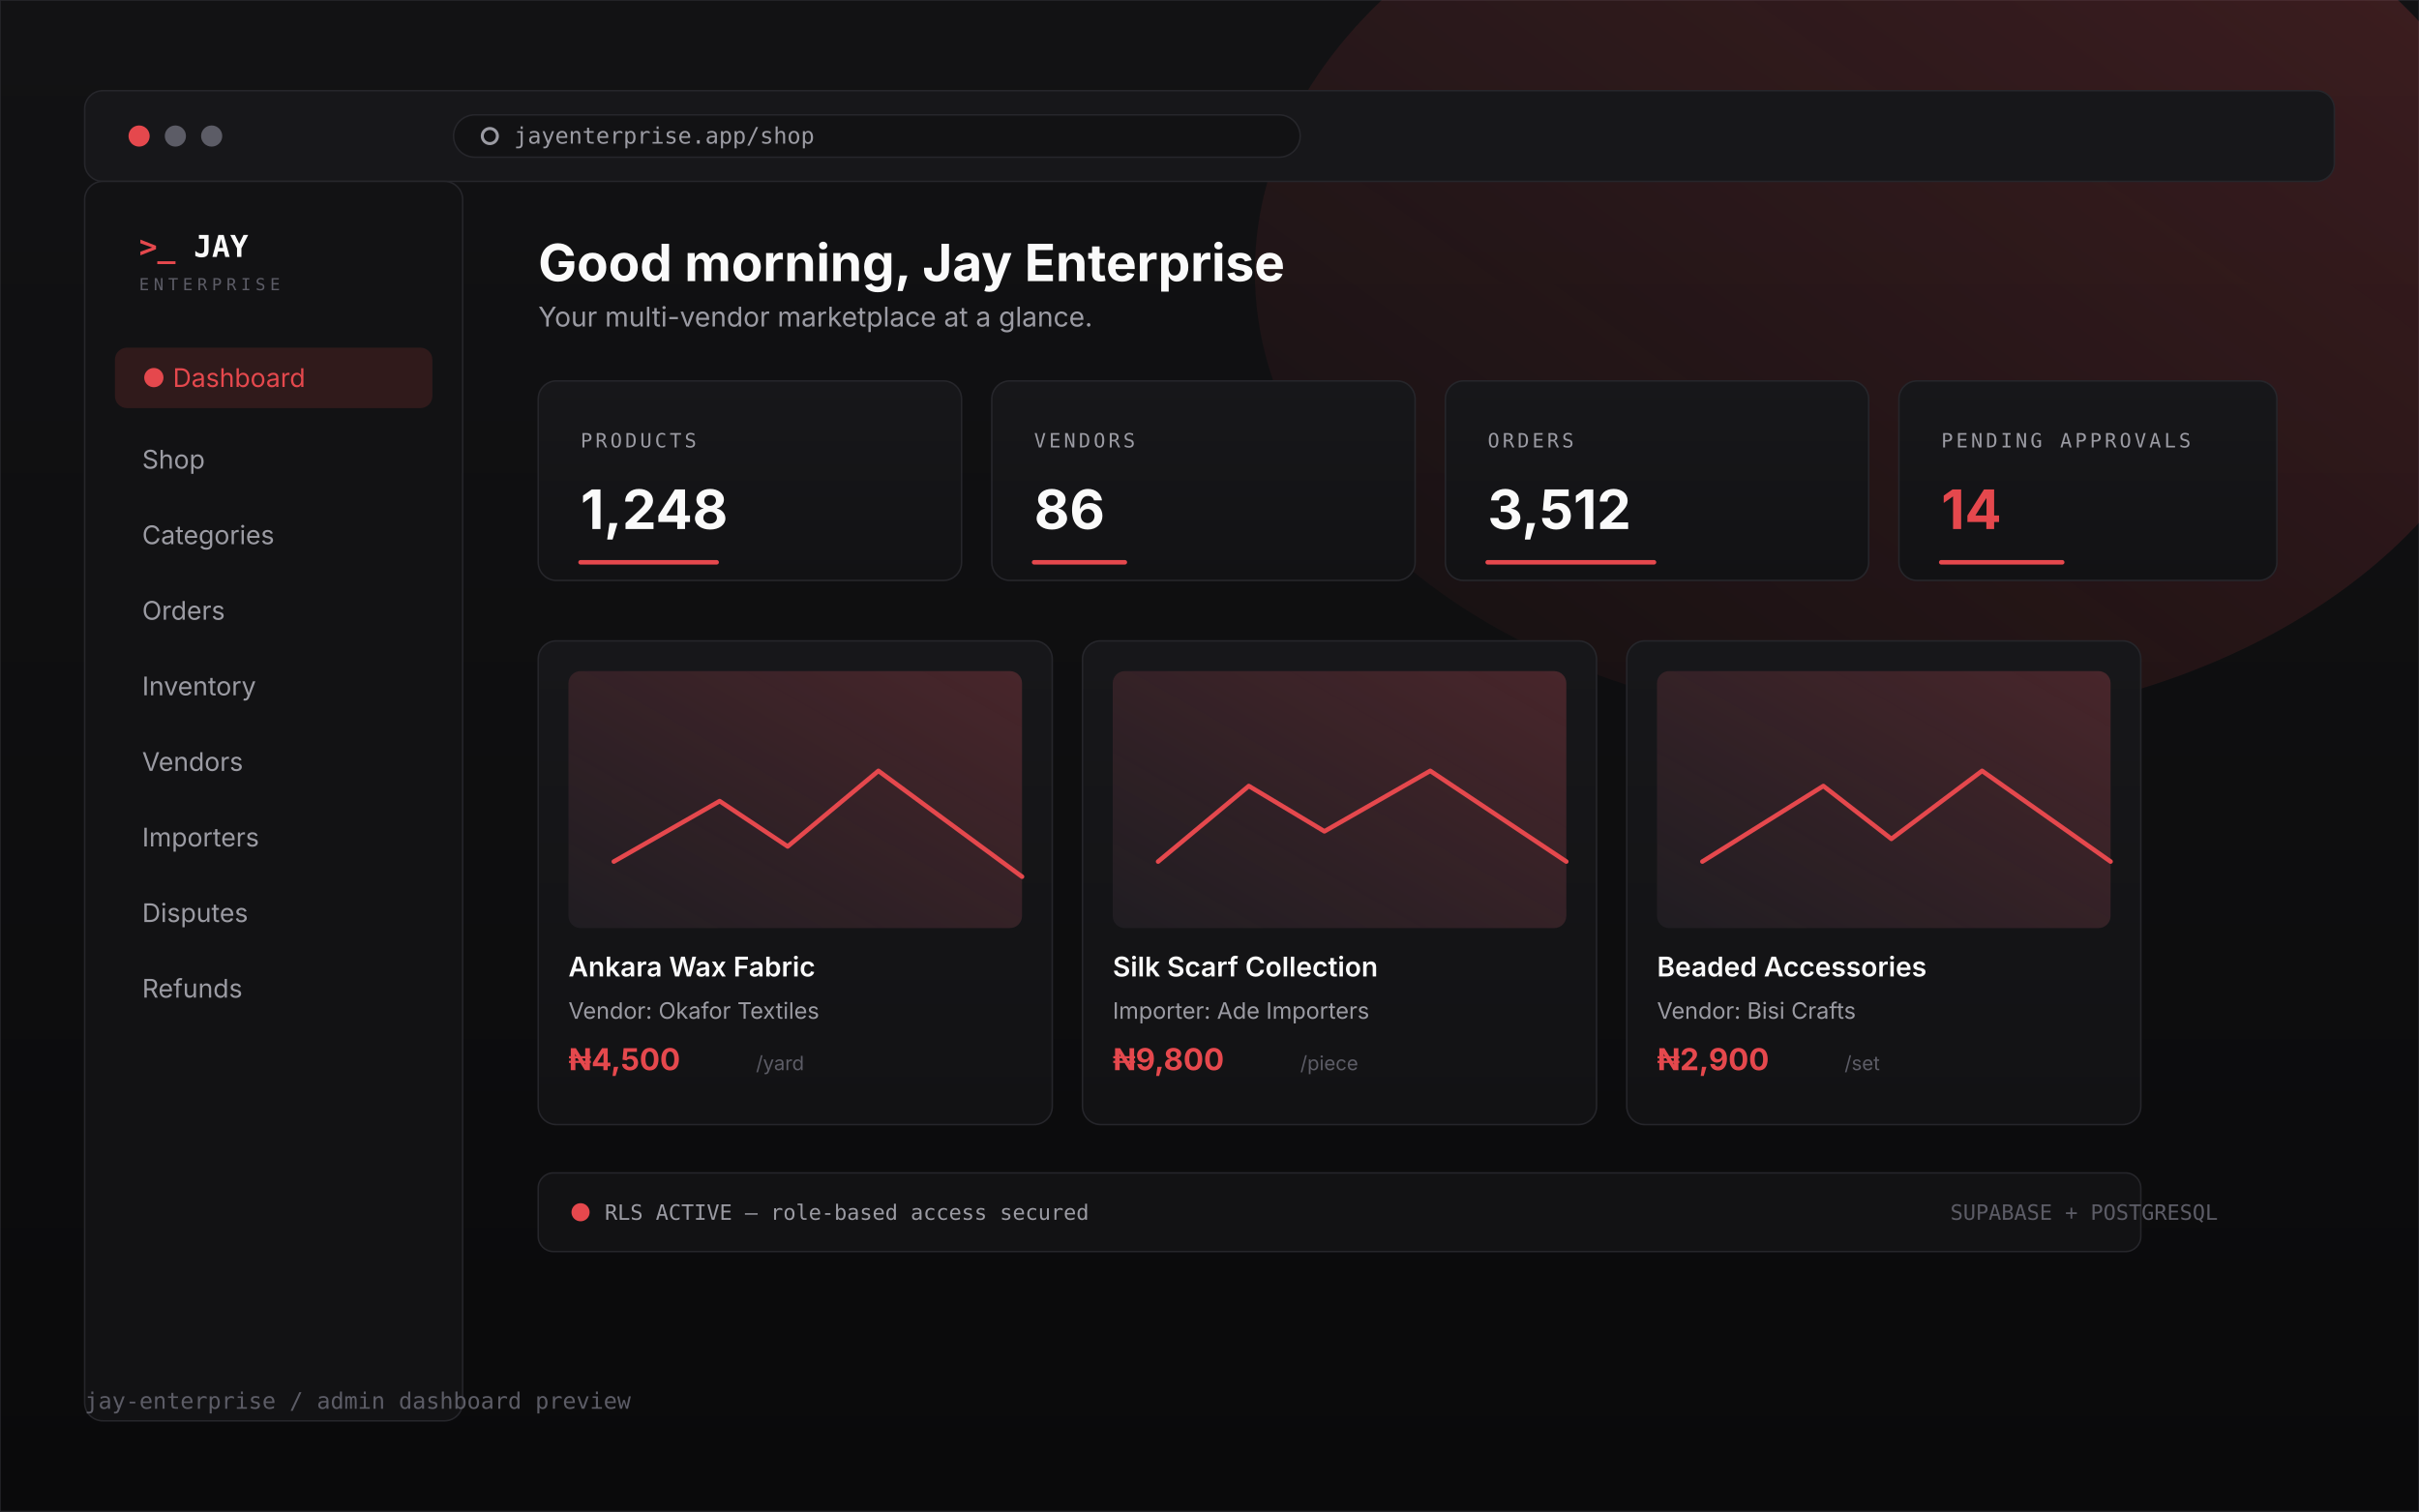
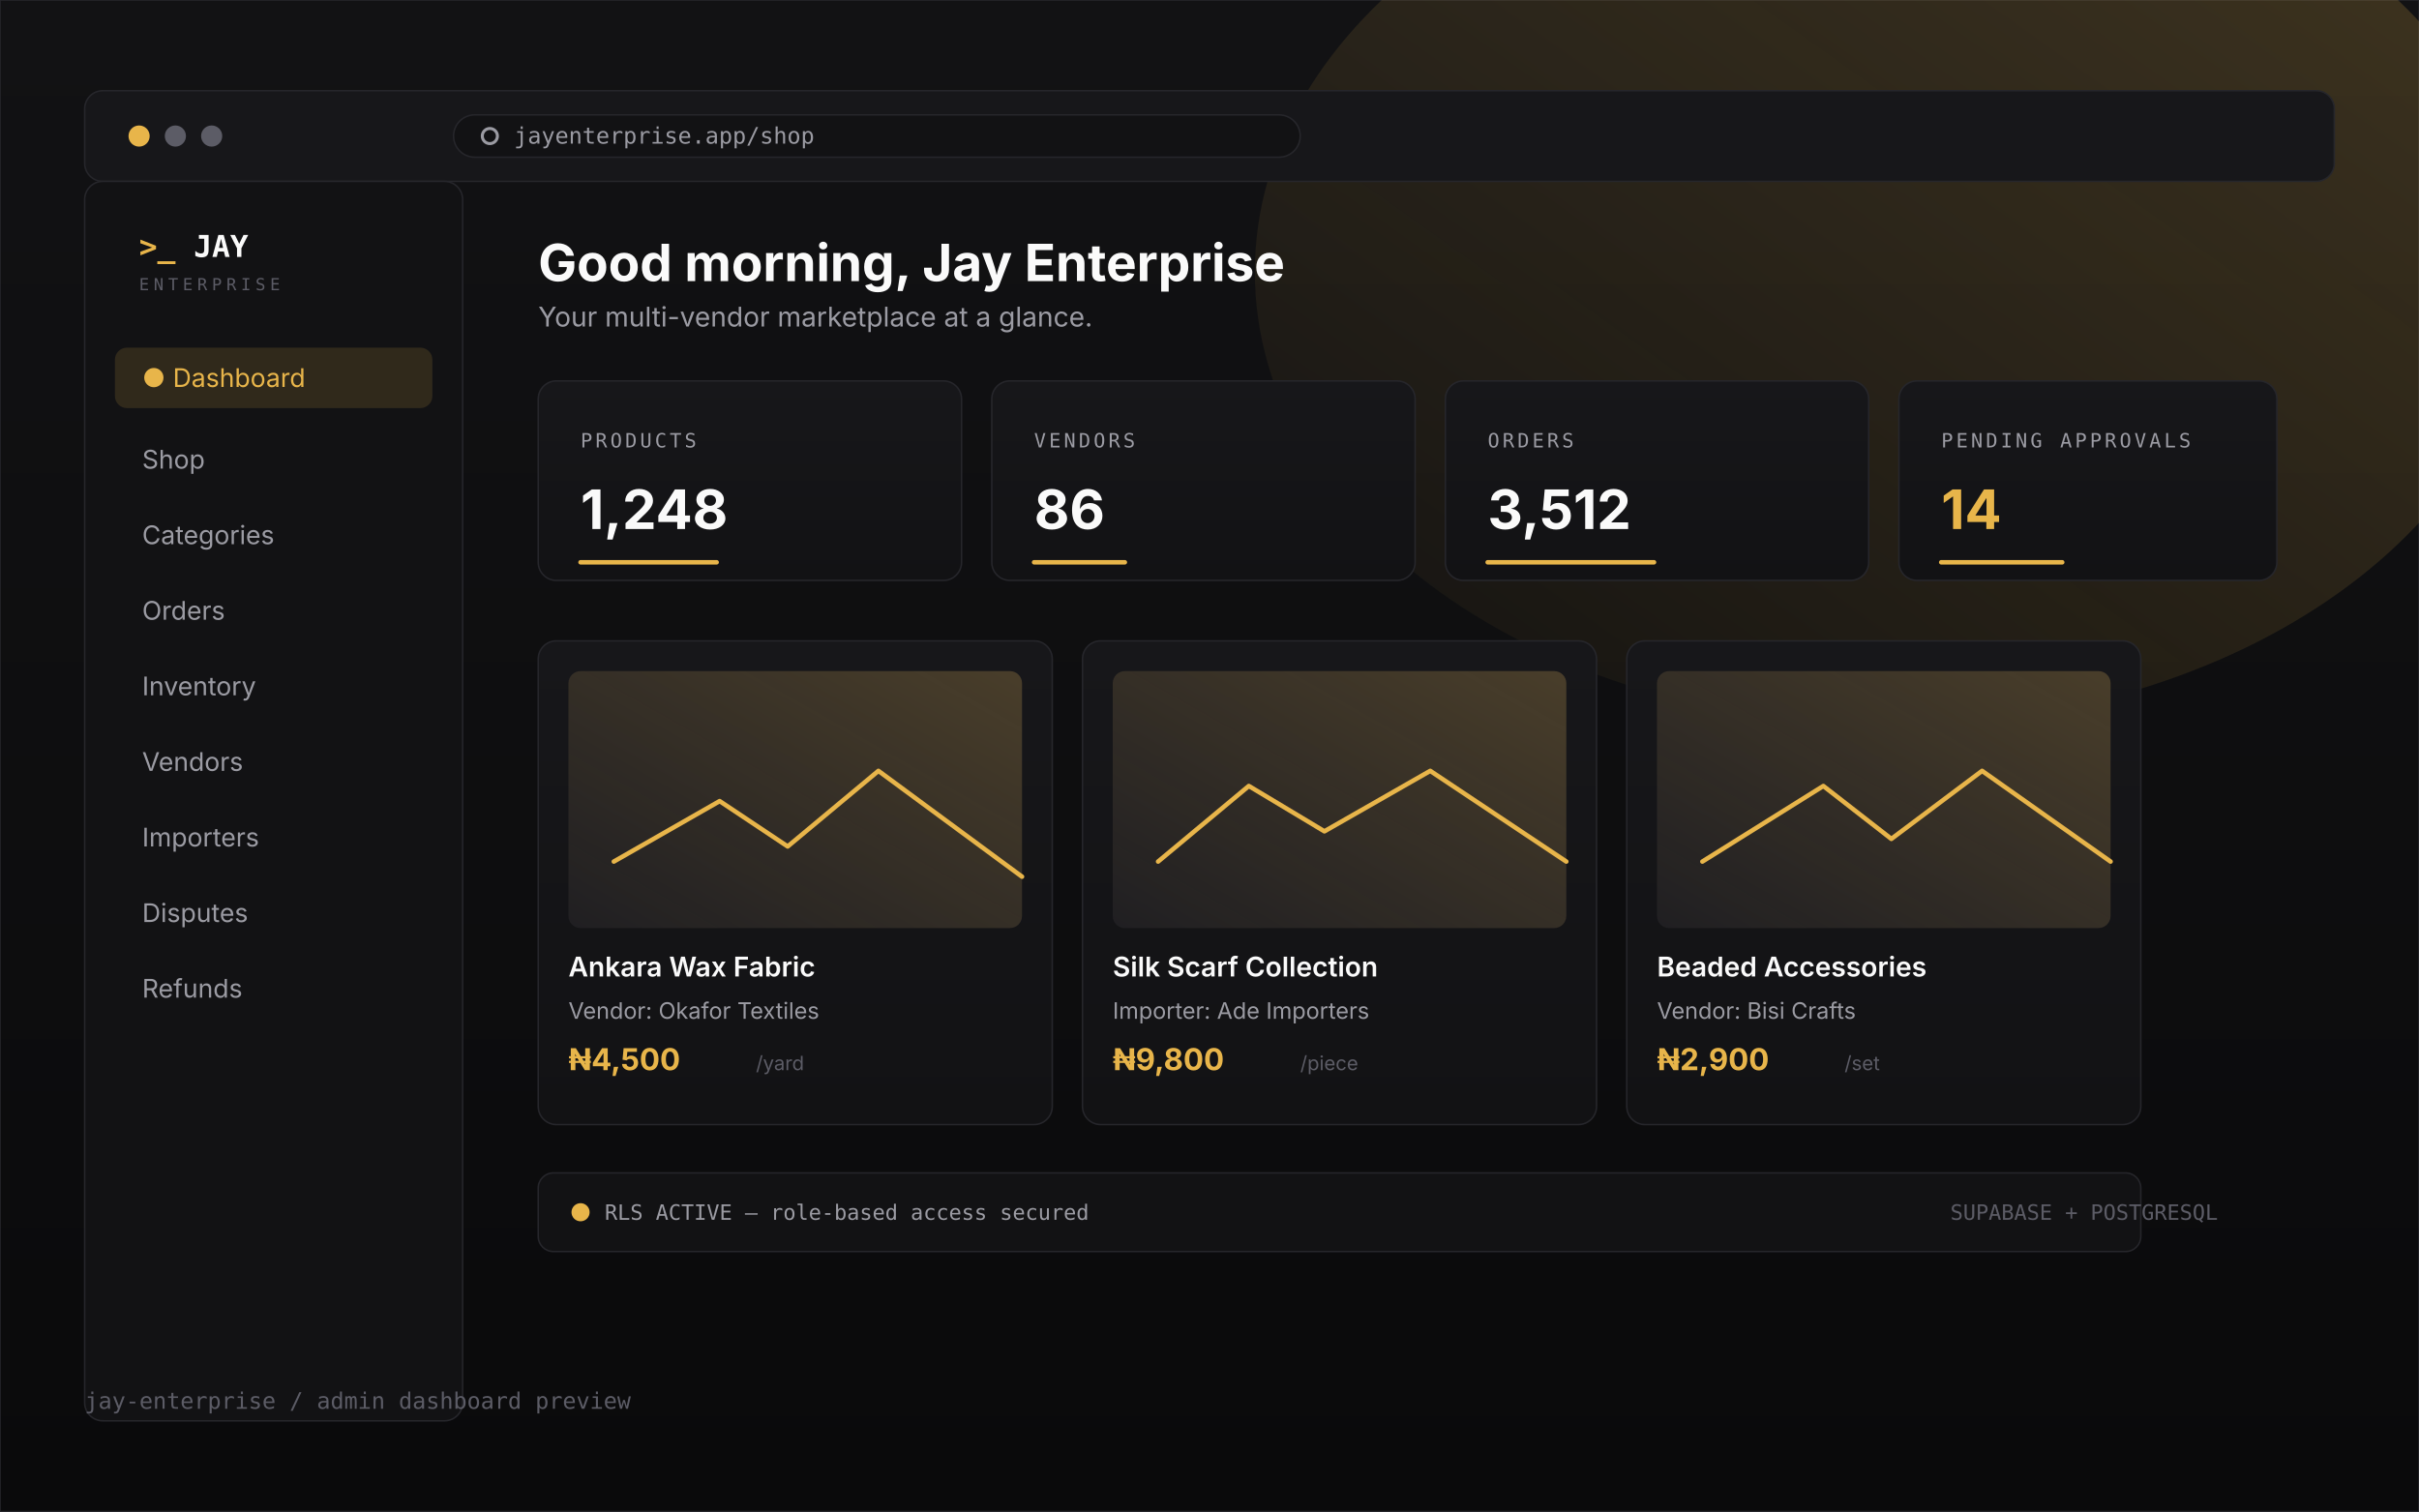
<svg xmlns="http://www.w3.org/2000/svg" width="1600" height="1000" viewBox="0 0 1600 1000" role="img" aria-label="Jay Enterprise — multi-vendor e-commerce platform interface preview">
  <defs>
    <linearGradient id="bg" x1="0" y1="0" x2="0" y2="1">
      <stop offset="0" stop-color="#121214" />
      <stop offset="1" stop-color="#0a0a0b" />
    </linearGradient>
    <linearGradient id="heroGlow" x1="1" y1="0" x2="0" y2="1">
-       <stop offset="0" stop-color="#e5484d" stop-opacity="0.22" />
-       <stop offset="1" stop-color="#e5484d" stop-opacity="0.02" />
+       <stop offset="0" stop-color="#e8b54a" stop-opacity="0.22" />
+       <stop offset="1" stop-color="#e8b54a" stop-opacity="0.02" />
    </linearGradient>
    <linearGradient id="card" x1="0" y1="0" x2="0" y2="1">
      <stop offset="0" stop-color="#17171a" />
      <stop offset="1" stop-color="#121214" />
    </linearGradient>
  </defs>
  <rect width="1600" height="1000" fill="url(#bg)" />
  <rect x="0" y="0" width="1600" height="1000" fill="none" stroke="#26262b" />
  <ellipse cx="1250" cy="180" rx="420" ry="300" fill="url(#heroGlow)" />
  <rect x="56" y="60" width="1488" height="60" rx="12" fill="#17171a" stroke="#26262b" />
-   <circle cx="92" cy="90" r="7" fill="#e5484d" />
+   <circle cx="92" cy="90" r="7" fill="#e8b54a" />
  <circle cx="116" cy="90" r="7" fill="#5c5c66" />
  <circle cx="140" cy="90" r="7" fill="#5c5c66" />
  <rect x="300" y="76" width="560" height="28" rx="14" fill="#121214" stroke="#26262b" />
  <circle cx="324" cy="90" r="5" fill="none" stroke="#9b9ba3" stroke-width="2" />
  <text x="340" y="95" font-family="ui-monospace, Menlo, Consolas, monospace" font-size="15" fill="#9b9ba3">jayenterprise.app/shop</text>
  <rect x="56" y="120" width="250" height="820" rx="12" fill="#121214" stroke="#26262b" />
  <text x="92" y="170" font-family="ui-monospace, Menlo, Consolas, monospace" font-size="20" font-weight="700" fill="#fafafa">
-     <tspan fill="#e5484d">&gt;_</tspan> JAY</text>
+     <tspan fill="#e8b54a">&gt;_</tspan> JAY</text>
  <text x="92" y="192" font-family="ui-monospace, Menlo, Consolas, monospace" font-size="11" fill="#5c5c66" letter-spacing="3">ENTERPRISE</text>
  <g font-family="Inter, system-ui, sans-serif" font-size="17">
-     <rect x="76" y="230" width="210" height="40" rx="8" fill="#e5484d" fill-opacity="0.14" />
-     <text x="94" y="256" fill="#e5484d">● Dashboard</text>
+     <rect x="76" y="230" width="210" height="40" rx="8" fill="#e8b54a" fill-opacity="0.14" />
+     <text x="94" y="256" fill="#e8b54a">● Dashboard</text>
    <text x="94" y="310" fill="#9b9ba3">Shop</text>
    <text x="94" y="360" fill="#9b9ba3">Categories</text>
    <text x="94" y="410" fill="#9b9ba3">Orders</text>
    <text x="94" y="460" fill="#9b9ba3">Inventory</text>
    <text x="94" y="510" fill="#9b9ba3">Vendors</text>
    <text x="94" y="560" fill="#9b9ba3">Importers</text>
    <text x="94" y="610" fill="#9b9ba3">Disputes</text>
    <text x="94" y="660" fill="#9b9ba3">Refunds</text>
  </g>
  <text x="356" y="186" font-family="Inter, system-ui, sans-serif" font-size="34" font-weight="700" fill="#fafafa">Good morning, Jay Enterprise</text>
  <text x="356" y="216" font-family="Inter, system-ui, sans-serif" font-size="18" fill="#9b9ba3">Your multi-vendor marketplace at a glance.</text>
  <g>
    <rect x="356" y="252" width="280" height="132" rx="12" fill="url(#card)" stroke="#26262b" />
    <text x="384" y="296" font-family="ui-monospace, Menlo, Consolas, monospace" font-size="13" fill="#9b9ba3" letter-spacing="2">PRODUCTS</text>
    <text x="384" y="350" font-family="Inter, system-ui, sans-serif" font-size="36" font-weight="700" fill="#fafafa">1,248</text>
-     <path d="M384 372 l90 0" stroke="#e5484d" stroke-width="3" stroke-linecap="round" />
+     <path d="M384 372 l90 0" stroke="#e8b54a" stroke-width="3" stroke-linecap="round" />
    <rect x="656" y="252" width="280" height="132" rx="12" fill="url(#card)" stroke="#26262b" />
    <text x="684" y="296" font-family="ui-monospace, Menlo, Consolas, monospace" font-size="13" fill="#9b9ba3" letter-spacing="2">VENDORS</text>
    <text x="684" y="350" font-family="Inter, system-ui, sans-serif" font-size="36" font-weight="700" fill="#fafafa">86</text>
-     <path d="M684 372 l60 0" stroke="#e5484d" stroke-width="3" stroke-linecap="round" />
+     <path d="M684 372 l60 0" stroke="#e8b54a" stroke-width="3" stroke-linecap="round" />
    <rect x="956" y="252" width="280" height="132" rx="12" fill="url(#card)" stroke="#26262b" />
    <text x="984" y="296" font-family="ui-monospace, Menlo, Consolas, monospace" font-size="13" fill="#9b9ba3" letter-spacing="2">ORDERS</text>
    <text x="984" y="350" font-family="Inter, system-ui, sans-serif" font-size="36" font-weight="700" fill="#fafafa">3,512</text>
-     <path d="M984 372 l110 0" stroke="#e5484d" stroke-width="3" stroke-linecap="round" />
+     <path d="M984 372 l110 0" stroke="#e8b54a" stroke-width="3" stroke-linecap="round" />
    <rect x="1256" y="252" width="250" height="132" rx="12" fill="url(#card)" stroke="#26262b" />
    <text x="1284" y="296" font-family="ui-monospace, Menlo, Consolas, monospace" font-size="13" fill="#9b9ba3" letter-spacing="2">PENDING APPROVALS</text>
-     <text x="1284" y="350" font-family="Inter, system-ui, sans-serif" font-size="36" font-weight="700" fill="#e5484d">14</text>
-     <path d="M1284 372 l80 0" stroke="#e5484d" stroke-width="3" stroke-linecap="round" />
+     <text x="1284" y="350" font-family="Inter, system-ui, sans-serif" font-size="36" font-weight="700" fill="#e8b54a">14</text>
+     <path d="M1284 372 l80 0" stroke="#e8b54a" stroke-width="3" stroke-linecap="round" />
  </g>
  <g font-family="Inter, system-ui, sans-serif">
    <rect x="356" y="424" width="340" height="320" rx="12" fill="url(#card)" stroke="#26262b" />
    <rect x="376" y="444" width="300" height="170" rx="8" fill="#1c1c21" />
    <rect x="376" y="444" width="300" height="170" rx="8" fill="url(#heroGlow)" />
-     <path d="M406 570 l70 -40 45 30 60 -50 95 70" fill="none" stroke="#e5484d" stroke-width="3" stroke-linecap="round" stroke-linejoin="round" />
+     <path d="M406 570 l70 -40 45 30 60 -50 95 70" fill="none" stroke="#e8b54a" stroke-width="3" stroke-linecap="round" stroke-linejoin="round" />
    <text x="376" y="646" font-size="18" font-weight="600" fill="#fafafa">Ankara Wax Fabric</text>
    <text x="376" y="674" font-size="15" fill="#9b9ba3">Vendor: Okafor Textiles</text>
-     <text x="376" y="708" font-size="20" font-weight="700" fill="#e5484d">₦4,500</text>
+     <text x="376" y="708" font-size="20" font-weight="700" fill="#e8b54a">₦4,500</text>
    <text x="500" y="708" font-size="13" fill="#5c5c66">/yard</text>
    <rect x="716" y="424" width="340" height="320" rx="12" fill="url(#card)" stroke="#26262b" />
    <rect x="736" y="444" width="300" height="170" rx="8" fill="#1c1c21" />
    <rect x="736" y="444" width="300" height="170" rx="8" fill="url(#heroGlow)" />
-     <path d="M766 570 l60 -50 50 30 70 -40 90 60" fill="none" stroke="#e5484d" stroke-width="3" stroke-linecap="round" stroke-linejoin="round" />
+     <path d="M766 570 l60 -50 50 30 70 -40 90 60" fill="none" stroke="#e8b54a" stroke-width="3" stroke-linecap="round" stroke-linejoin="round" />
    <text x="736" y="646" font-size="18" font-weight="600" fill="#fafafa">Silk Scarf Collection</text>
    <text x="736" y="674" font-size="15" fill="#9b9ba3">Importer: Ade Importers</text>
-     <text x="736" y="708" font-size="20" font-weight="700" fill="#e5484d">₦9,800</text>
+     <text x="736" y="708" font-size="20" font-weight="700" fill="#e8b54a">₦9,800</text>
    <text x="860" y="708" font-size="13" fill="#5c5c66">/piece</text>
    <rect x="1076" y="424" width="340" height="320" rx="12" fill="url(#card)" stroke="#26262b" />
    <rect x="1096" y="444" width="300" height="170" rx="8" fill="#1c1c21" />
    <rect x="1096" y="444" width="300" height="170" rx="8" fill="url(#heroGlow)" />
-     <path d="M1126 570 l80 -50 45 35 60 -45 85 60" fill="none" stroke="#e5484d" stroke-width="3" stroke-linecap="round" stroke-linejoin="round" />
+     <path d="M1126 570 l80 -50 45 35 60 -45 85 60" fill="none" stroke="#e8b54a" stroke-width="3" stroke-linecap="round" stroke-linejoin="round" />
    <text x="1096" y="646" font-size="18" font-weight="600" fill="#fafafa">Beaded Accessories</text>
    <text x="1096" y="674" font-size="15" fill="#9b9ba3">Vendor: Bisi Crafts</text>
-     <text x="1096" y="708" font-size="20" font-weight="700" fill="#e5484d">₦2,900</text>
+     <text x="1096" y="708" font-size="20" font-weight="700" fill="#e8b54a">₦2,900</text>
    <text x="1220" y="708" font-size="13" fill="#5c5c66">/set</text>
  </g>
  <rect x="356" y="776" width="1060" height="52" rx="10" fill="#121214" stroke="#26262b" />
-   <circle cx="384" cy="802" r="6" fill="#e5484d" />
+   <circle cx="384" cy="802" r="6" fill="#e8b54a" />
  <text x="400" y="807" font-family="ui-monospace, Menlo, Consolas, monospace" font-size="14" fill="#9b9ba3">RLS ACTIVE — role-based access secured</text>
  <text x="1290" y="807" font-family="ui-monospace, Menlo, Consolas, monospace" font-size="14" fill="#5c5c66">SUPABASE + POSTGRESQL</text>
  <text x="56" y="932" font-family="ui-monospace, Menlo, Consolas, monospace" font-size="15" fill="#5c5c66">jay-enterprise / admin dashboard preview</text>
</svg>
